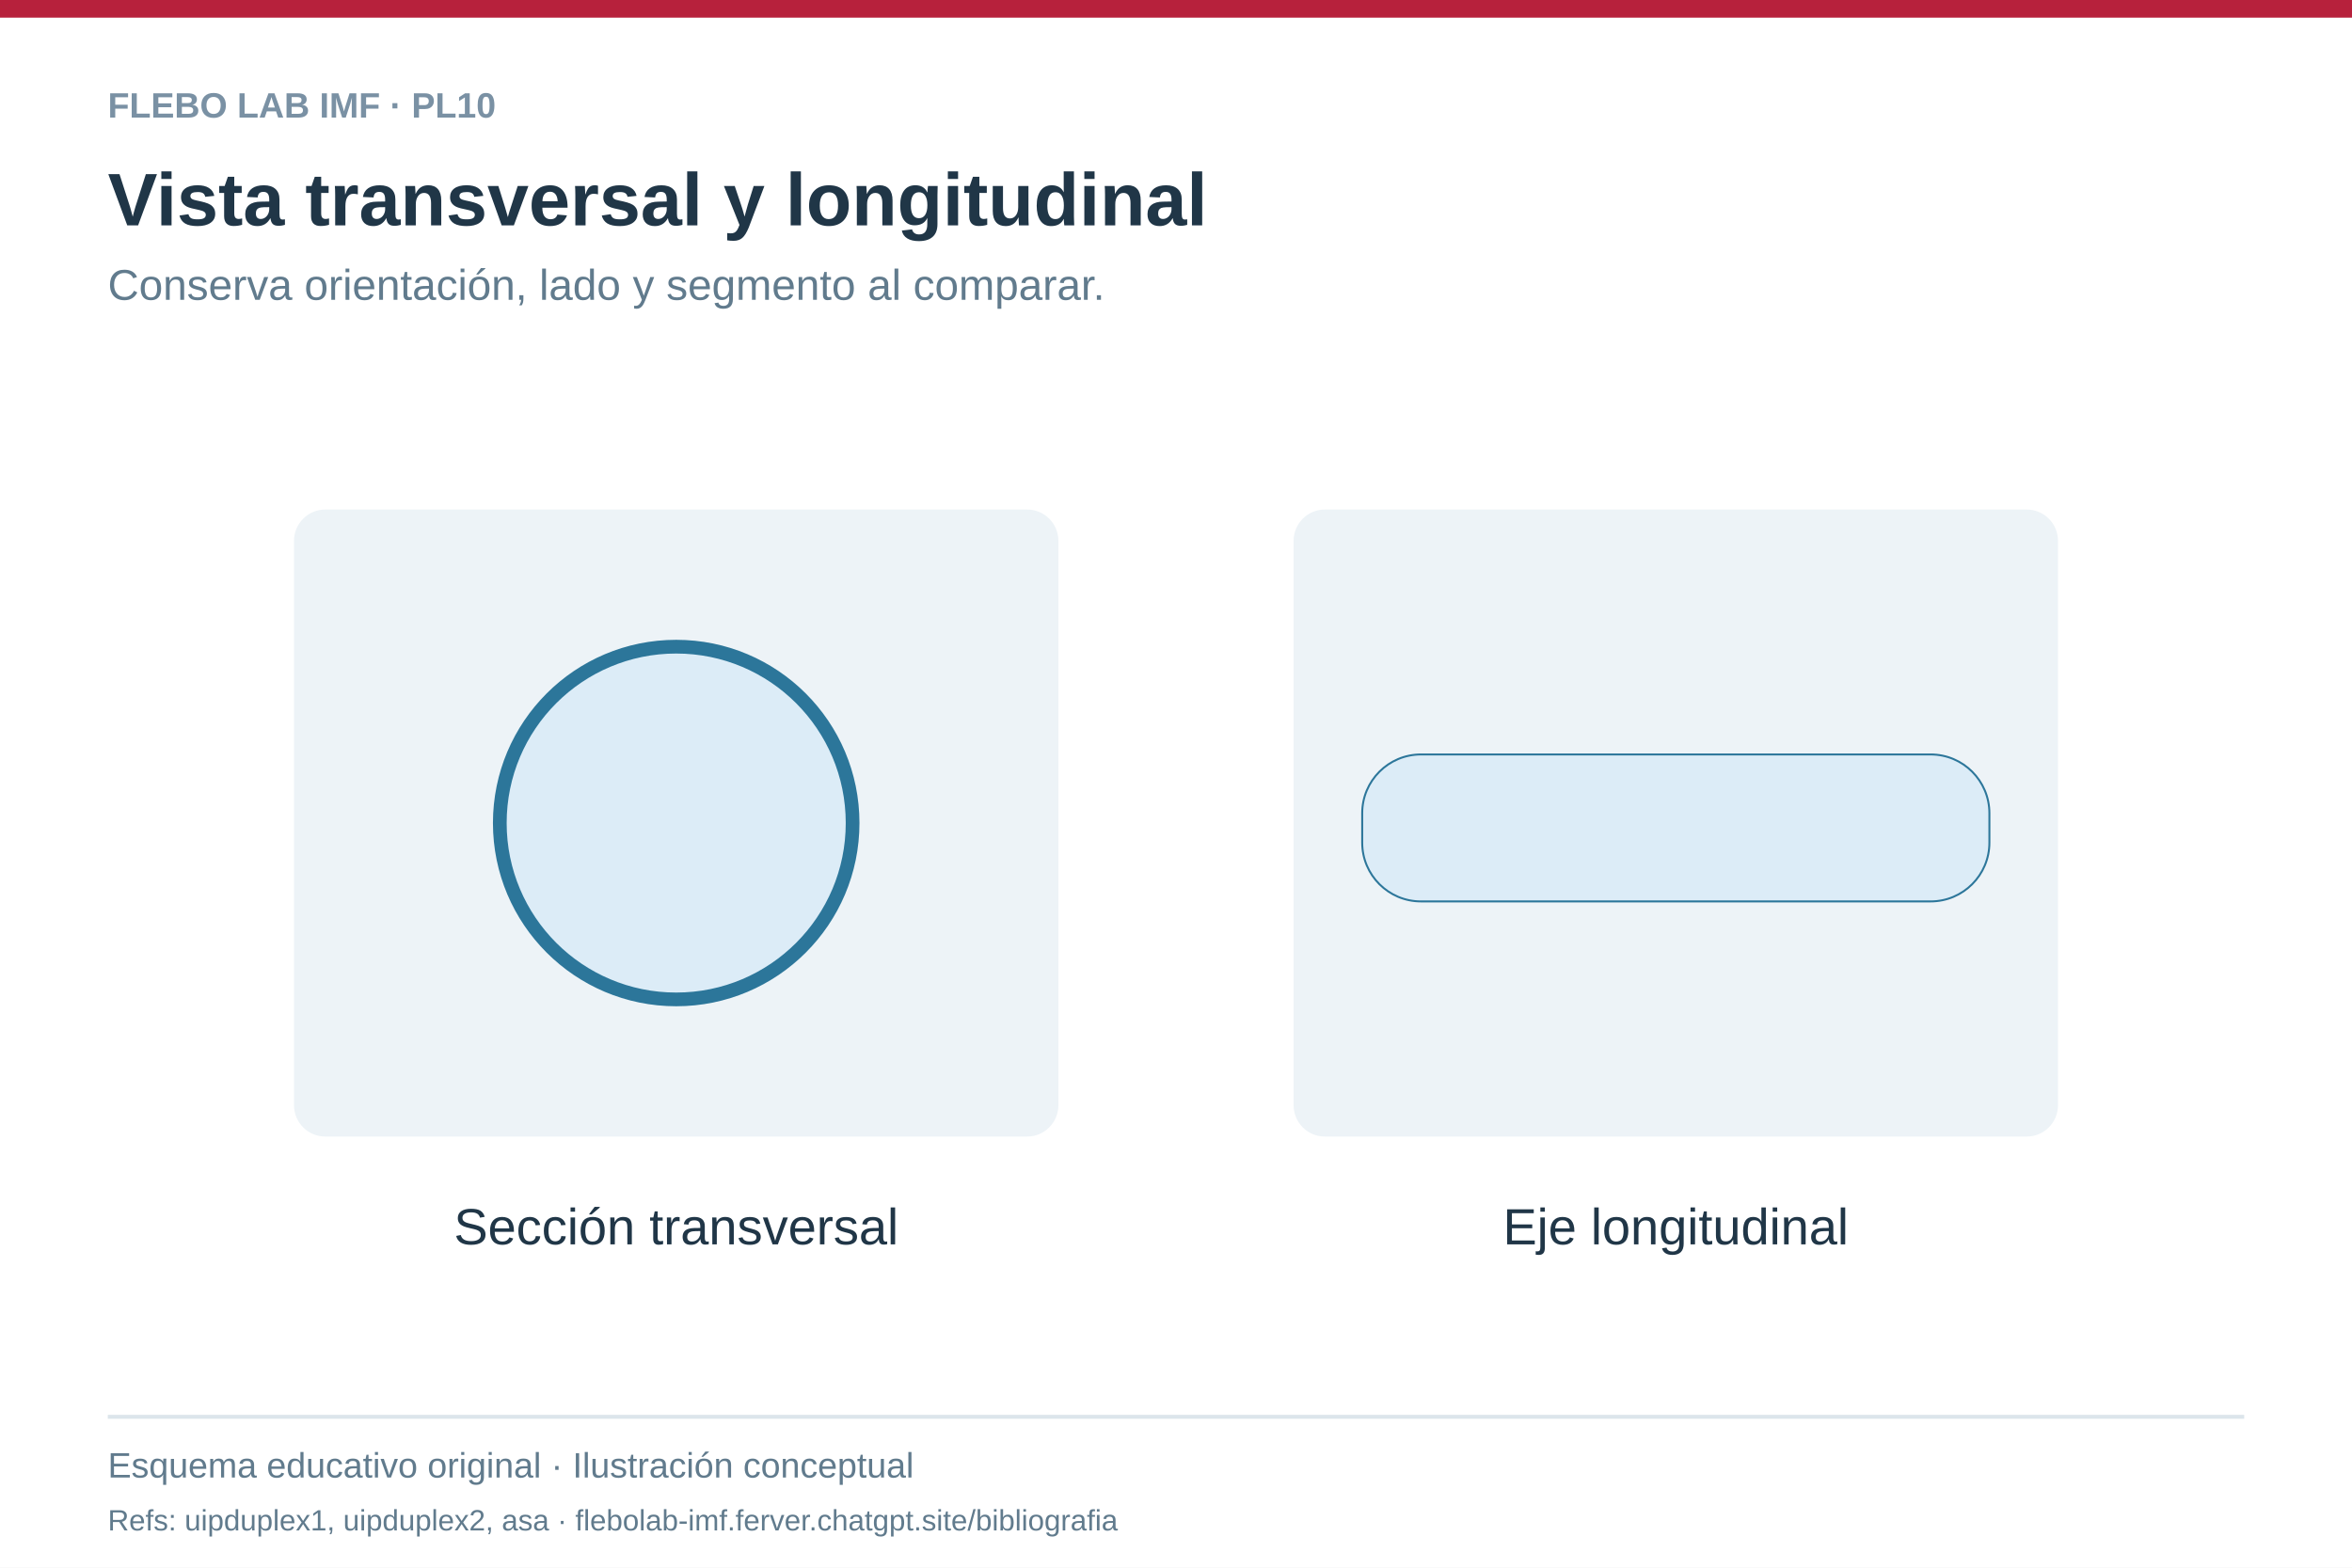
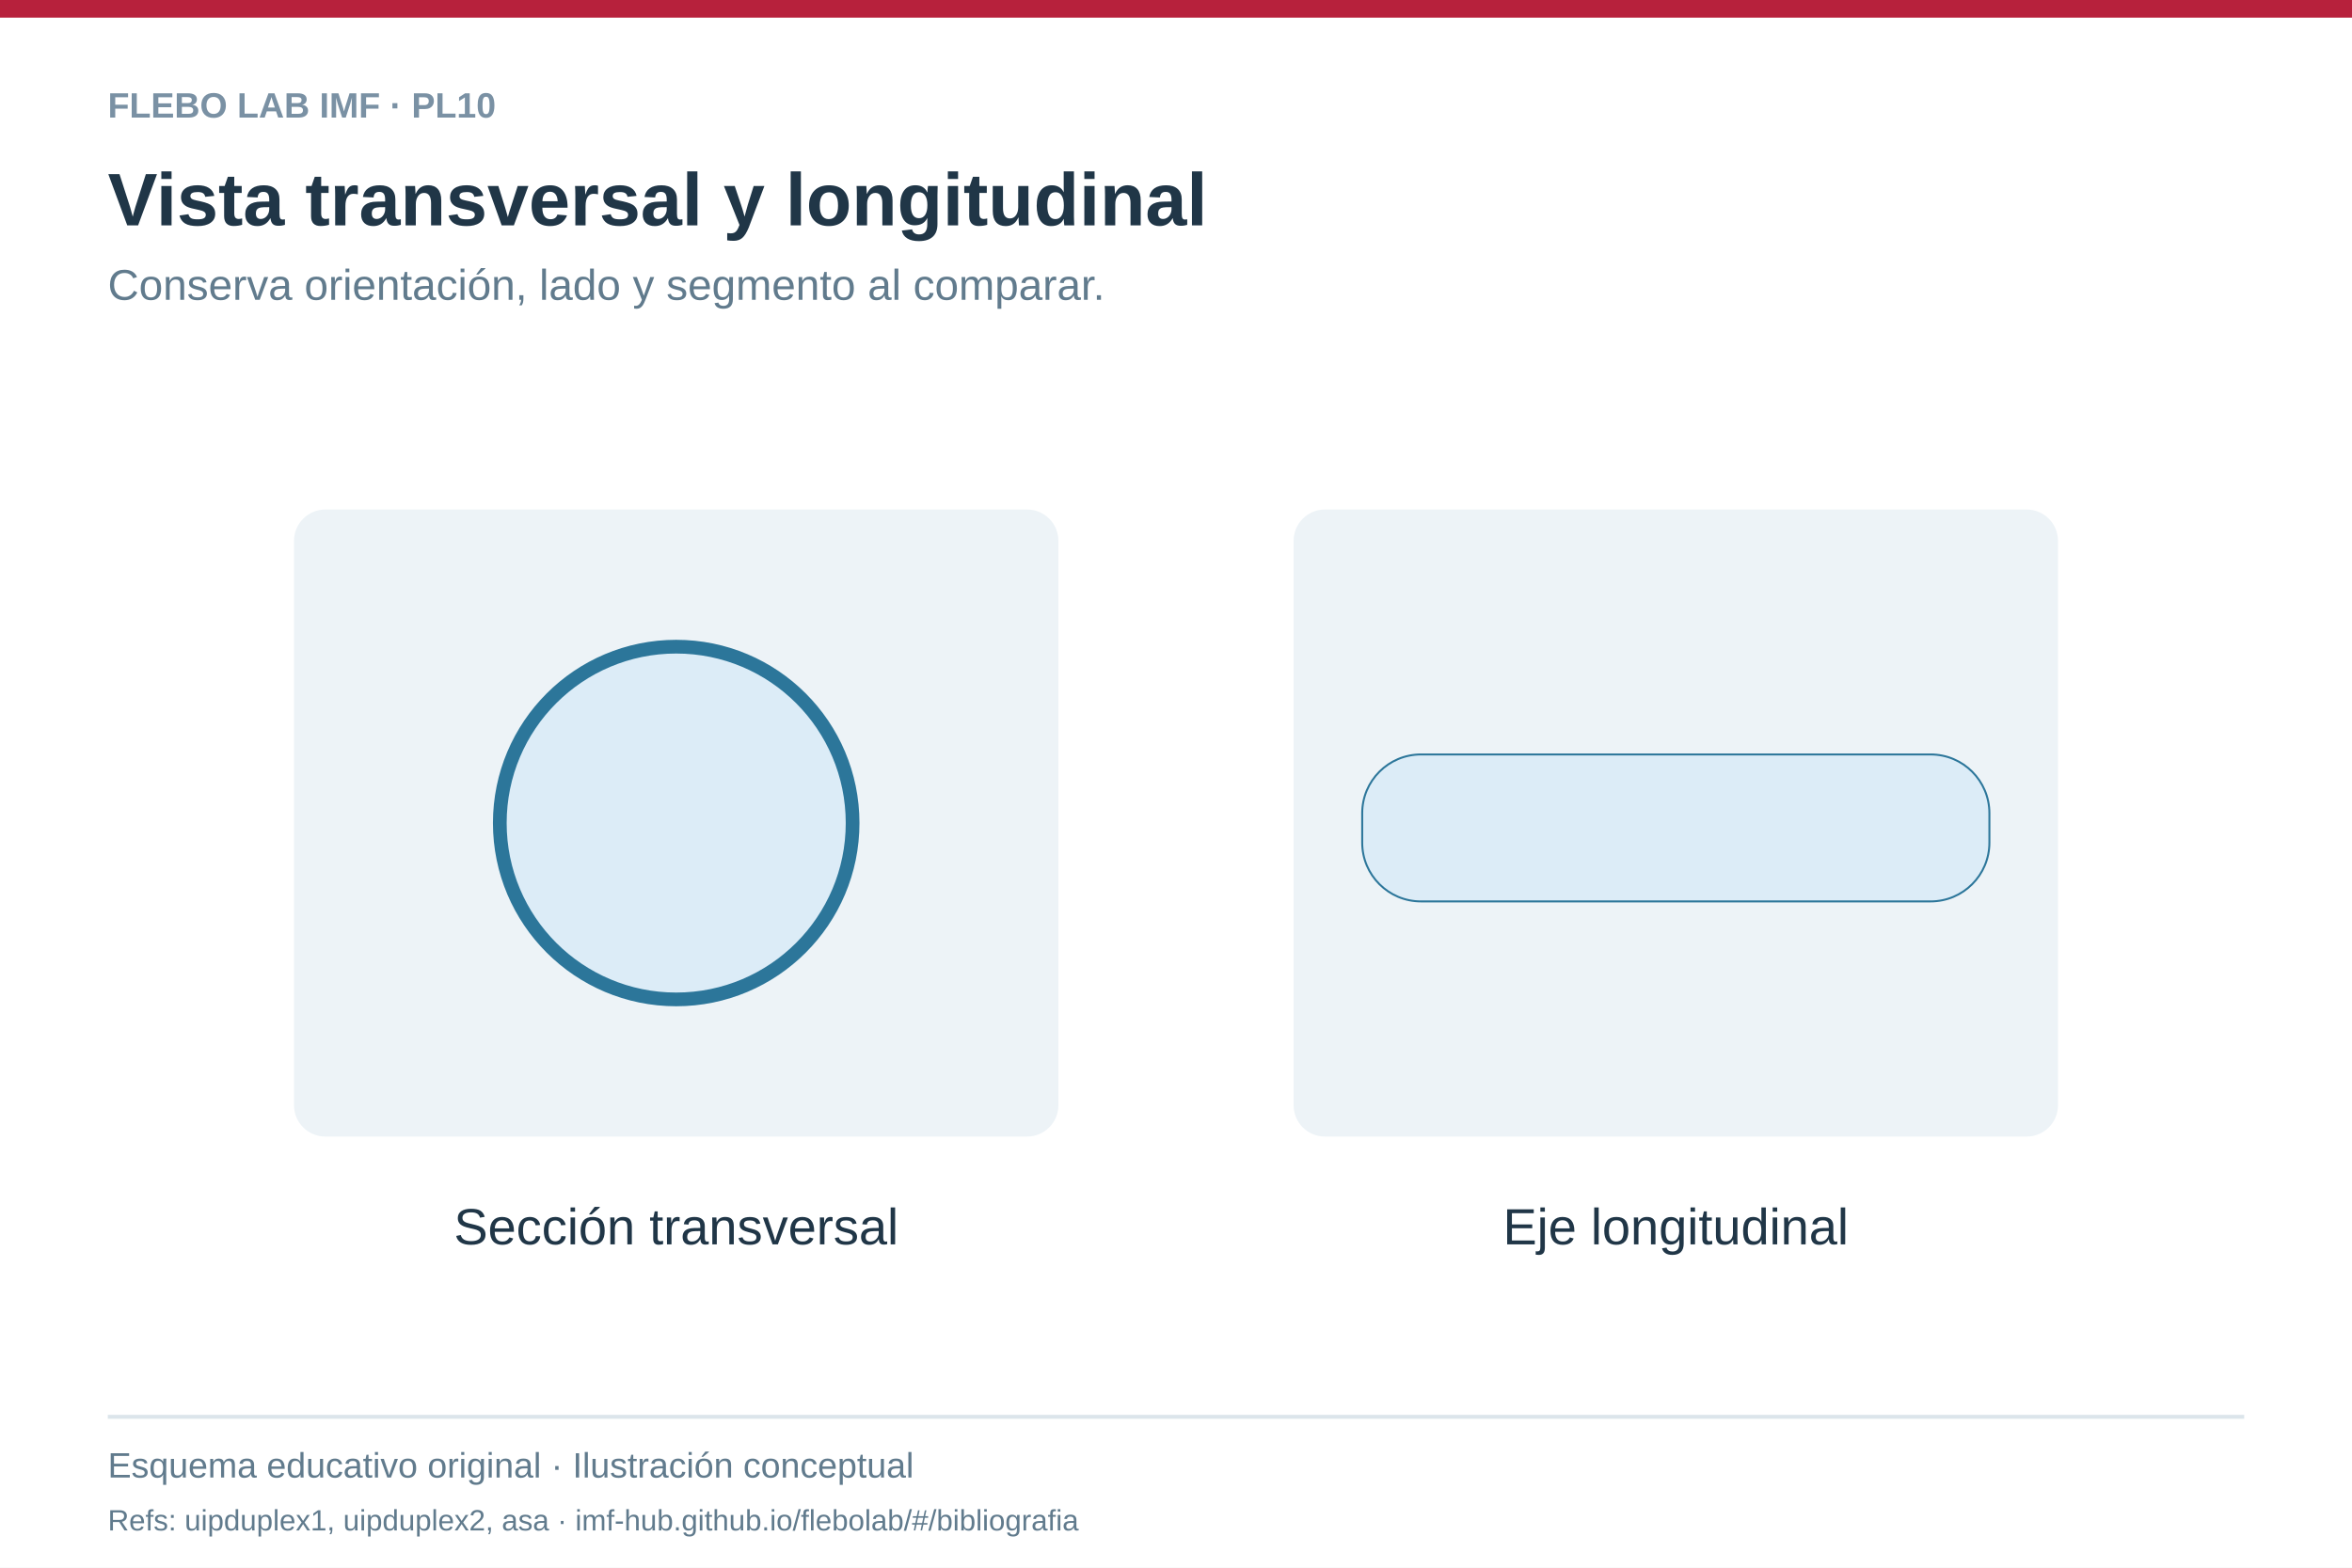
<svg xmlns="http://www.w3.org/2000/svg" width="1200" height="800" viewBox="0 0 1200 800" role="img" aria-labelledby="title desc">
  <defs>
    <marker id="arrow" viewBox="0 0 10 10" refX="8" refY="5" markerWidth="7" markerHeight="7" orient="auto-start-reverse">
      <path d="M0,0 L10,5 L0,10 z" fill="context-stroke" />
    </marker>
  </defs>
  <style>text{font-family:Arial,Helvetica,sans-serif}.static{display:none}@media(prefers-reduced-motion:reduce){.moving{display:none}.static{display:inline}}</style>
  <rect width="1200" height="800" fill="#fff" />
  <rect width="1200" height="9" fill="#b7213c" />
  <text x="55" y="60" fill="#7a91a4" font-size="18" font-weight="700" text-anchor="start">FLEBO LAB IMF · PL10</text>
  <text x="55" y="115" fill="#203647" font-size="38" font-weight="700" text-anchor="start">Vista transversal y longitudinal</text>
  <text x="55" y="153" fill="#617b8d" font-size="22" font-weight="400" text-anchor="start">Conserva orientación, lado y segmento al comparar.</text>
  <rect x="150" y="260" width="390" height="320" rx="16" fill="#edf3f7" stroke="none" />
  <circle cx="345" cy="420" r="90" fill="#dcecf7" stroke="#2c769a" stroke-width="7" />
  <rect x="660" y="260" width="390" height="320" rx="16" fill="#edf3f7" stroke="none" />
  <rect x="695" y="385" width="320" height="75" rx="30" fill="#dcecf7" stroke="#2c769a" />
  <text x="345" y="635" fill="#203647" font-size="26" font-weight="400" text-anchor="middle">Sección transversal</text>
  <text x="855" y="635" fill="#203647" font-size="26" font-weight="400" text-anchor="middle">Eje longitudinal</text>
  <line x1="55" y1="723" x2="1145" y2="723" stroke="#dce5eb" stroke-width="2" />
  <text x="55" y="754" fill="#617b8d" font-size="18" font-weight="400" text-anchor="start">Esquema educativo original · Ilustración conceptual</text>
-   <text x="55" y="781" fill="#617b8d" font-size="15" font-weight="400" text-anchor="start">Refs: uipduplex1, uipduplex2, asa · flebolab-imf.ferver.chatgpt.site/bibliografia</text>
+   <text x="55" y="781" fill="#617b8d" font-size="15" font-weight="400" text-anchor="start">Refs: uipduplex1, uipduplex2, asa · imf-hub.github.io/flebolab/#/bibliografia</text>
</svg>
